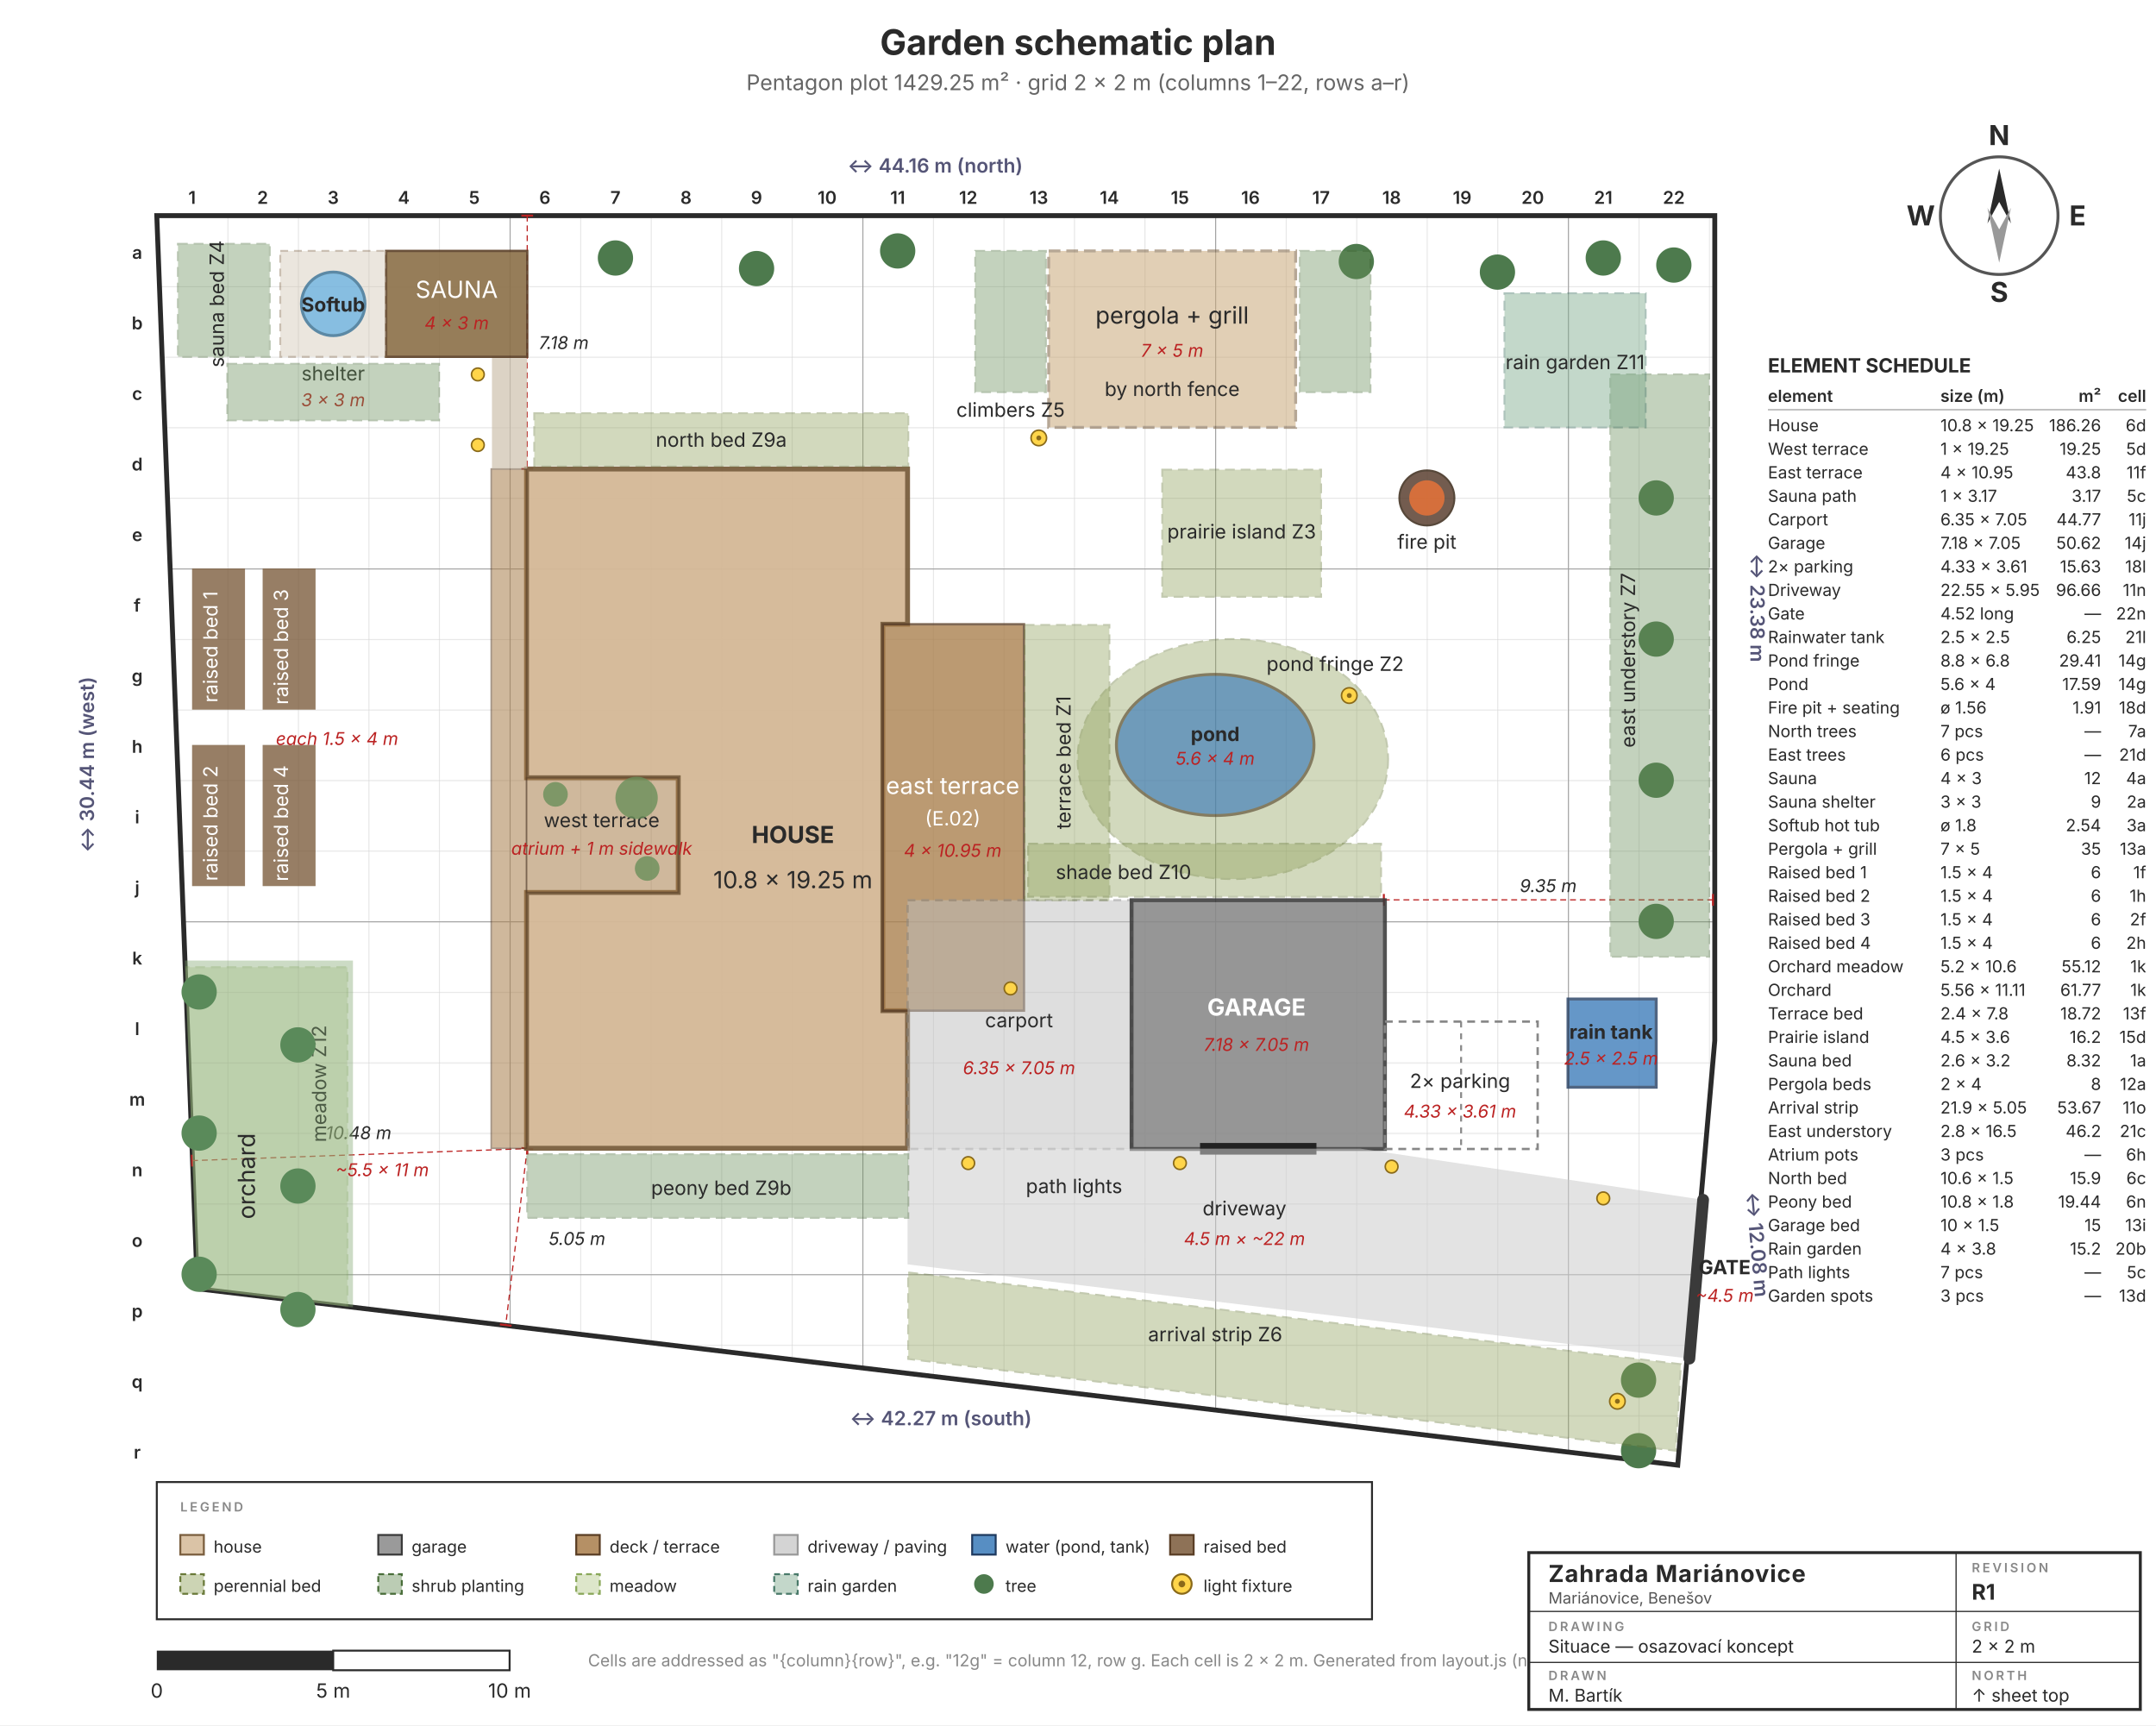
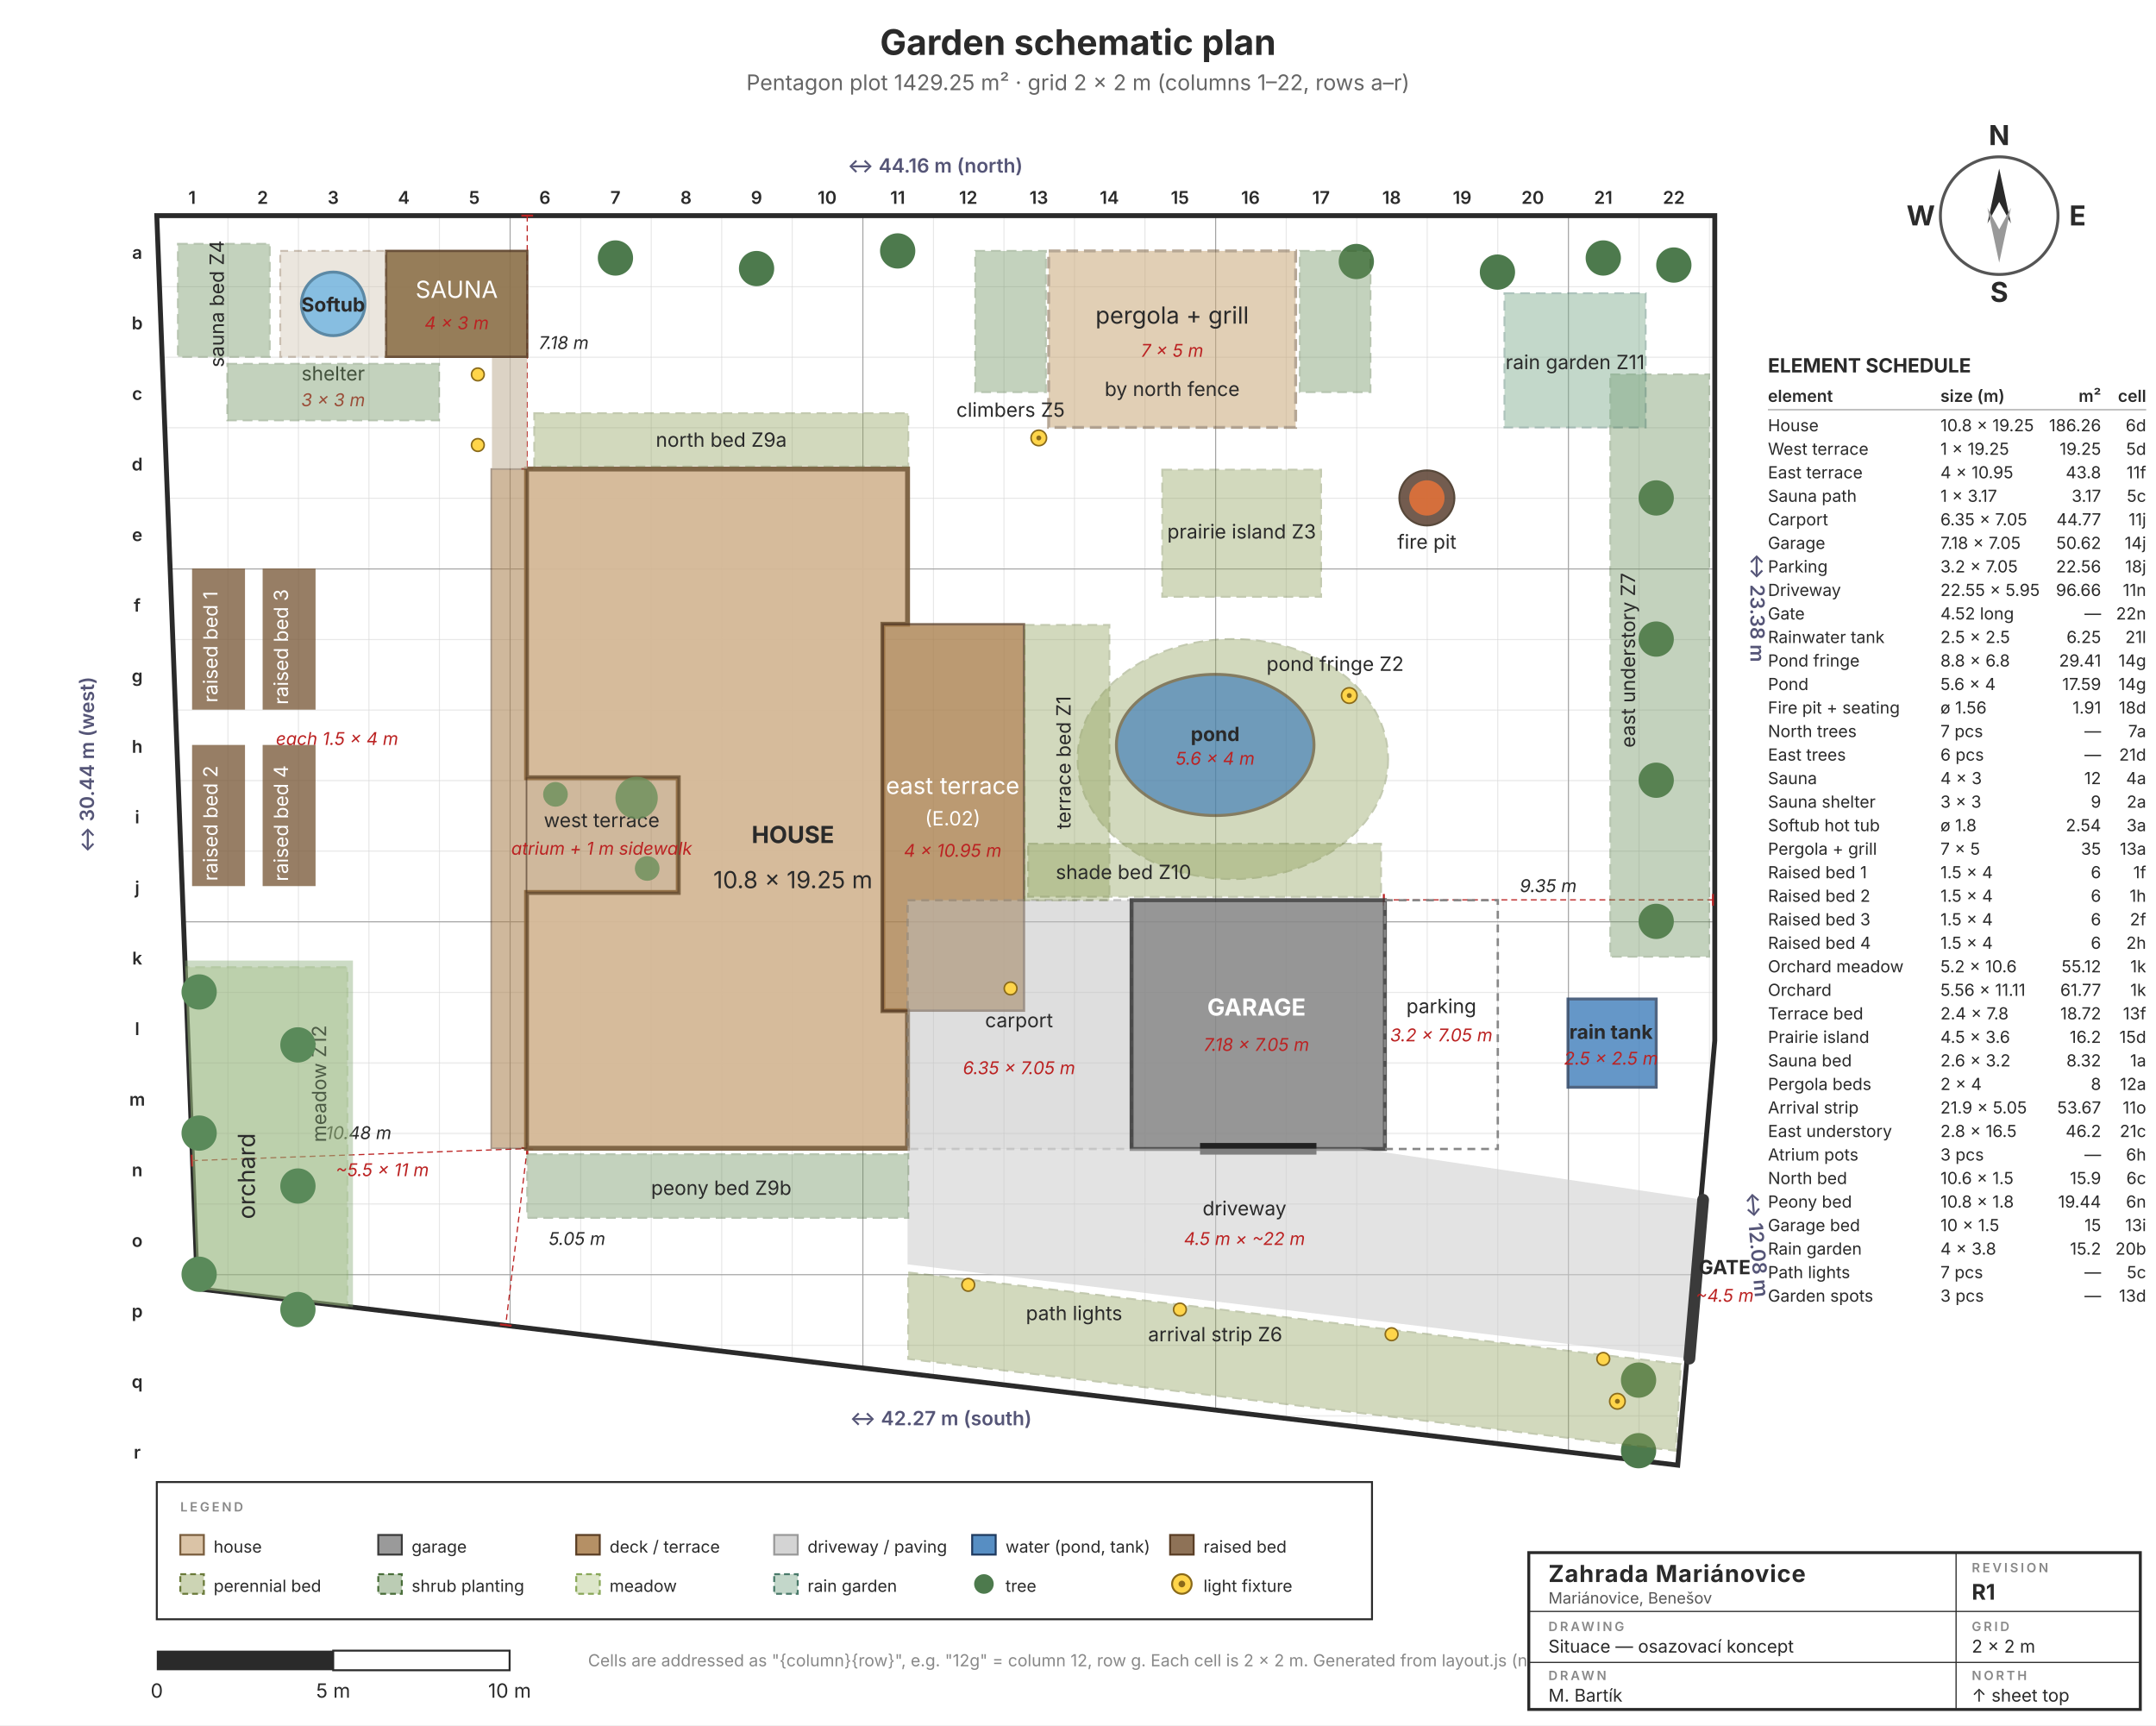
<svg xmlns="http://www.w3.org/2000/svg" viewBox="0 0 1100 880" font-family="-apple-system, BlinkMacSystemFont, sans-serif">
  <defs>
    <pattern id="cellgrid" width="36" height="36" patternUnits="userSpaceOnUse">
      <path d="M 36 0 L 0 0 0 36" fill="none" stroke="#d8d8d8" stroke-width="0.6" />
    </pattern>
    <pattern id="majorgrid" x="0" y="0" width="180" height="180" patternUnits="userSpaceOnUse">
      <rect width="180" height="180" fill="url(#cellgrid)" />
      <path d="M 180 0 L 0 0 0 180" fill="none" stroke="#a0a0a0" stroke-width="1" />
    </pattern>
    <clipPath id="plotShape">
      <polygon points="0,0 794.88,0 794.88,420.84 775.98,637.38 20.7,547.38" />
    </clipPath>
  </defs>
  <style>
    text { font-family: -apple-system, sans-serif; fill: #2a2a2a; }
    .title { font-size: 18px; font-weight: 700; text-anchor: middle; }
    .subtitle { font-size: 11px; fill: #666; text-anchor: middle; }
    .lbl { font-size: 12px; text-anchor: middle; }
    .lbl-w { font-size: 12px; text-anchor: middle; fill: white; }
    .lbl-sm { font-size: 10px; text-anchor: middle; }
    .lbl-sm-w { font-size: 10px; text-anchor: middle; fill: white; }
    .compass { font-size: 14px; font-weight: 700; text-anchor: middle; }
    .strana { font-size: 10px; fill: #557; font-weight: 600; text-anchor: middle; }
    .dim { font-size: 9px; fill: #b22; text-anchor: middle; font-style: italic; }
    .axis { font-size: 9px; fill: #555; text-anchor: middle; font-weight: 600; }
    .tb-proj { font-size: 12px; font-weight: 700; letter-spacing: 0.4px; }
    .tb-sub { font-size: 8px; fill: #555; }
    .tb-lbl { font-size: 6.5px; fill: #888; font-weight: 600; letter-spacing: 1.2px; }
    .tb-val { font-size: 9px; }
    .tb-rev { font-size: 11px; font-weight: 700; }
    .leg { font-size: 8.5px; }
    .note { font-size: 8.5px; fill: #888; }
  </style>
  <rect x="0" y="0" width="1100" height="880" fill="white" />
  <text x="550" y="28" class="title">Garden schematic plan</text>
  <text x="550" y="46" class="subtitle">Pentagon plot 1429.25 m² · grid 2 × 2 m (columns 1–22, rows a–r)</text>
  <g transform="translate(80, 110)">
    <g clip-path="url(#plotShape)">
      <rect x="-50" y="-10" width="900" height="700" fill="url(#majorgrid)" />
    </g>
    <polygon points="0,0 794.88,0 794.88,420.84 775.98,637.38 20.7,547.38" fill="none" stroke="#2a2a2a" stroke-width="2.5" />
    <g class="axis-labels" font-size="9" fill="#555" text-anchor="middle" font-weight="600">
      <text x="18" y="-6">1</text>
      <text x="54" y="-6">2</text>
      <text x="90" y="-6">3</text>
      <text x="126" y="-6">4</text>
      <text x="162" y="-6">5</text>
      <text x="198" y="-6">6</text>
      <text x="234" y="-6">7</text>
      <text x="270" y="-6">8</text>
      <text x="306" y="-6">9</text>
      <text x="342" y="-6">10</text>
      <text x="378" y="-6">11</text>
      <text x="414" y="-6">12</text>
      <text x="450" y="-6">13</text>
      <text x="486" y="-6">14</text>
      <text x="522" y="-6">15</text>
      <text x="558" y="-6">16</text>
      <text x="594" y="-6">17</text>
      <text x="630" y="-6">18</text>
      <text x="666" y="-6">19</text>
      <text x="702" y="-6">20</text>
      <text x="738" y="-6">21</text>
      <text x="774" y="-6">22</text>
    </g>
    <g class="axis-labels" font-size="9" fill="#555" text-anchor="middle" font-weight="600">
      <text x="-10" y="22">a</text>
      <text x="-10" y="58">b</text>
      <text x="-10" y="94">c</text>
      <text x="-10" y="130">d</text>
      <text x="-10" y="166">e</text>
      <text x="-10" y="202">f</text>
      <text x="-10" y="238">g</text>
      <text x="-10" y="274">h</text>
      <text x="-10" y="310">i</text>
      <text x="-10" y="346">j</text>
      <text x="-10" y="382">k</text>
      <text x="-10" y="418">l</text>
      <text x="-10" y="454">m</text>
      <text x="-10" y="490">n</text>
      <text x="-10" y="526">o</text>
      <text x="-10" y="562">p</text>
      <text x="-10" y="598">q</text>
      <text x="-10" y="634">r</text>
    </g>
    <text x="397.08" y="-21.96" class="strana">↔ 44.16 m (north)</text>
    <text x="813.06" y="199.98" class="strana" transform="rotate(90, 813.06, 199.98)">↔ 23.38 m</text>
    <text x="813.06" y="525.06" class="strana" transform="rotate(85, 813.06, 525.06)">↔ 12.08 m</text>
    <text x="399.96" y="617.04" class="strana">↔ 42.27 m (south)</text>
    <text x="-32.04" y="280.08" class="strana" transform="rotate(-90, -32.04, 280.08)">↔ 30.44 m (west)</text>
    <g stroke="#b22" stroke-width="0.6" fill="#b22">
      <line x1="189" y1="0" x2="189" y2="129.06" stroke-dasharray="3,2" />
      <line x1="186" y1="0" x2="192" y2="0" stroke-width="1" />
      <line x1="186" y1="129.06" x2="192" y2="129.06" stroke-width="1" />
      <text x="194.94" y="68.04" font-size="9" font-style="italic" stroke="none" text-anchor="start">7.18 m</text>
      <line x1="18" y1="482.04" x2="189" y2="475.92" stroke-dasharray="3,2" />
      <line x1="18.11" y1="485.04" x2="17.89" y2="479.04" stroke-width="1" />
      <line x1="189.11" y1="478.92" x2="188.89" y2="472.92" stroke-width="1" />
      <text x="102.96" y="471.06" font-size="9" font-style="italic" stroke="none" text-anchor="middle">10.48 m</text>
      <line x1="189" y1="475.92" x2="178.02" y2="565.92" stroke-dasharray="3,2" />
      <line x1="186.02" y1="475.56" x2="191.98" y2="476.28" stroke-width="1" />
      <line x1="175.04" y1="565.56" x2="181" y2="566.28" stroke-width="1" />
      <text x="199.98" y="525.06" font-size="9" font-style="italic" stroke="none" text-anchor="start">5.05 m</text>
      <line x1="626.04" y1="349.02" x2="793.98" y2="349.02" stroke-dasharray="3,2" />
      <line x1="626.04" y1="352.02" x2="626.04" y2="346.02" stroke-width="1" />
      <line x1="793.98" y1="352.02" x2="793.98" y2="346.02" stroke-width="1" />
      <text x="709.92" y="345.06" font-size="9" font-style="italic" stroke="none" text-anchor="middle">9.35 m</text>
    </g>
    <g class="el" data-id="house">
      <polygon points="188.64,129.24 383.04,129.24 383.04,208.44 370.44,208.44 370.44,405.54 383.04,405.54 383.04,475.74 188.64,475.74 188.64,345.24 266.04,345.24 266.04,286.74 188.64,286.74" fill="#d4b896" opacity="0.95" stroke="#7a5e3e" stroke-width="2.5" />
      <text x="324.54" y="320.04" class="lbl" font-size="20" font-weight="700">HOUSE</text>
      <text x="324.54" y="343.08" class="lbl">10.8 × 19.25 m</text>
    </g>
    <g class="el" data-id="westTerrace">
      <rect x="170.64" y="129.24" width="18" height="346.5" fill="#a87d4a" opacity="0.55" stroke="#5a3e25" stroke-width="0.8" />
      <rect x="188.64" y="286.74" width="77.4" height="58.5" fill="#a87d4a" opacity="0.55" stroke="#5a3e25" stroke-width="0.8" />
      <text x="226.98" y="311.94" class="lbl-sm">west terrace</text>
      <text x="226.98" y="325.98" class="dim">atrium + 1 m sidewalk</text>
    </g>
    <g class="el" data-id="eastTerrace">
      <rect x="370.44" y="208.44" width="72" height="197.1" fill="#a87d4a" opacity="0.78" stroke="#5a3e25" stroke-width="1.2" />
      <text x="406.08" y="295.02" class="lbl-w">east terrace</text>
      <text x="406.08" y="311.04" class="lbl-sm-w">(E.02)</text>
      <text x="406.08" y="327.06" class="dim" fill="#fff">4 × 10.95 m</text>
    </g>
    <g class="el" data-id="saunaPath">
      <rect x="171" y="72" width="18" height="57.06" fill="#cdc1ad" opacity="0.7" />
    </g>
    <g class="el" data-id="carport">
      <rect x="383.04" y="349.2" width="114.3" height="126.9" fill="#bdbdbd" opacity="0.5" stroke="#888" stroke-width="1.2" stroke-dasharray="4,3" />
      <text x="439.92" y="414" class="lbl-sm">carport</text>
      <text x="439.92" y="437.94" class="dim">6.35 × 7.05 m</text>
    </g>
    <g class="el" data-id="garage">
      <rect x="497.34" y="349.2" width="129.24" height="126.9" fill="#888" opacity="0.88" stroke="#3a3a3a" stroke-width="2" />
      <rect x="532.26" y="473.04" width="59.4" height="5.94" fill="#222" />
      <text x="561.06" y="408.06" class="lbl-w" font-size="14" font-weight="700">GARAGE</text>
      <text x="561.06" y="426.06" class="dim" fill="#fff">7.18 × 7.05 m</text>
    </g>
    <g class="el" data-id="parking">
-       <rect x="626.58" y="411.12" width="77.94" height="64.98" fill="none" stroke="#888" stroke-width="1.2" stroke-dasharray="4,3" />
-       <line x1="665.46" y1="411.12" x2="665.46" y2="476.1" fill="none" stroke="#888" stroke-width="1" stroke-dasharray="3,3" />
-       <text x="664.92" y="444.96" class="lbl-sm" fill="#666">2× parking</text>
-       <text x="664.92" y="460.08" class="dim">4.33 × 3.61 m</text>
+       <rect x="626.58" y="349.2" width="57.6" height="126.9" fill="none" stroke="#888" stroke-width="1.2" stroke-dasharray="4,3" />
+       <text x="655.38" y="406.8" class="lbl-sm" fill="#666">parking</text>
+       <text x="655.38" y="421.2" class="dim">3.2 × 7.05 m</text>
    </g>
    <g class="el" data-id="driveway">
      <polygon points="383.04,475.92 613.98,475.92 788.94,502.02 781.92,583.02 383.04,534.96" fill="#cccccc" opacity="0.55" />
      <text x="554.94" y="509.94" class="lbl-sm">driveway</text>
      <text x="554.94" y="525.06" class="dim">4.5 m × ~22 m</text>
    </g>
    <g class="el" data-id="gate">
      <line x1="788.94" y1="502.02" x2="781.92" y2="583.02" fill="none" stroke="#3a3a3a" stroke-width="6" stroke-linecap="round" />
      <text x="799.92" y="540" class="lbl-sm" font-weight="700" text-anchor="start">GATE</text>
      <text x="799.92" y="554.04" class="dim" text-anchor="start">~4.5 m</text>
    </g>
    <g class="el" data-id="rainTank">
      <rect x="720" y="399.6" width="45" height="45" fill="#3a7ab8" opacity="0.78" stroke="#1f3a5f" stroke-width="1.5" />
      <text x="741.96" y="419.94" class="lbl-sm" fill="#fff" font-weight="700">rain tank</text>
      <text x="741.96" y="433.08" class="dim" fill="#fff">2.5 × 2.5 m</text>
    </g>
    <g class="el" data-id="pondFringe">
      <ellipse cx="549" cy="277.2" rx="79.2" ry="61.2" fill="#8fa05a" opacity="0.4" stroke="#6a7a3a" stroke-width="1" stroke-dasharray="5,3" />
      <text x="601.2" y="232.2" class="lbl-sm" fill="#3a5a28">pond fringe Z2</text>
    </g>
    <g class="el" data-id="pond">
      <ellipse cx="540" cy="270" rx="50.4" ry="36" fill="#3a7ab8" opacity="0.65" stroke="#5a4a30" stroke-width="1.5" />
      <text x="540" y="268.02" class="lbl-sm" fill="#fff" font-weight="700">pond</text>
      <text x="540" y="280.08" class="dim" fill="#fff">5.6 × 4 m</text>
    </g>
    <g class="el" data-id="firePit">
      <circle cx="648" cy="144" r="14.04" fill="#5a4030" opacity="0.85" stroke="#3a2818" stroke-width="1" />
      <circle cx="648" cy="144" r="9" fill="#ff7733" opacity="0.7" />
      <text x="648" y="169.92" class="lbl-sm" fill="#5a4828">fire pit</text>
    </g>
    <g class="el" data-id="northTrees">
      <circle cx="234" cy="21.6" r="9" fill="#4d7a4d" />
      <circle cx="306" cy="27" r="9" fill="#4d7a4d" />
      <circle cx="378" cy="18" r="9" fill="#4d7a4d" />
      <circle cx="612" cy="23.4" r="9" fill="#4d7a4d" />
      <circle cx="684" cy="28.8" r="9" fill="#4d7a4d" />
      <circle cx="738" cy="21.6" r="9" fill="#4d7a4d" />
      <circle cx="774" cy="25.2" r="9" fill="#4d7a4d" />
    </g>
    <g class="el" data-id="eastTrees">
      <circle cx="765" cy="144" r="9" fill="#4d7a4d" />
      <circle cx="765" cy="216" r="9" fill="#4d7a4d" />
      <circle cx="765" cy="288" r="9" fill="#4d7a4d" />
      <circle cx="765" cy="360" r="9" fill="#4d7a4d" />
      <circle cx="756" cy="594" r="9" fill="#4d7a4d" />
      <circle cx="756" cy="630" r="9" fill="#4d7a4d" />
    </g>
    <g class="el" data-id="sauna">
      <rect x="117" y="18" width="72" height="54" fill="#8b6f47" opacity="0.9" stroke="#5a3e25" stroke-width="1.2" />
      <text x="153" y="41.94" class="lbl-w">SAUNA</text>
      <text x="153" y="57.96" class="dim" fill="#fff">4 × 3 m</text>
    </g>
    <g class="el" data-id="saunaShelter">
      <rect x="63" y="18" width="54" height="54" fill="#cdc1ad" opacity="0.4" stroke="#7a5e3e" stroke-width="1" stroke-dasharray="4,3" />
      <text x="90" y="84.06" class="lbl-sm" fill="#5a4828">shelter</text>
      <text x="90" y="97.2" class="dim">3 × 3 m</text>
    </g>
    <g class="el" data-id="softub">
      <circle cx="90" cy="45" r="16.2" fill="#5dade2" opacity="0.7" stroke="#1f618d" stroke-width="1.5" />
      <text x="90" y="48.96" class="lbl-sm" fill="#1f3a5f" font-weight="700">Softub</text>
    </g>
    <g class="el" data-id="pergola">
      <rect x="455.04" y="18" width="126" height="90" fill="#c8a878" opacity="0.55" stroke="#7a5e3e" stroke-width="1.5" stroke-dasharray="6,3" />
      <text x="518.04" y="55.08" class="lbl">pergola + grill</text>
      <text x="518.04" y="72" class="dim">7 × 5 m</text>
      <text x="518.04" y="91.98" class="lbl-sm" fill="#5a4828">by north fence</text>
    </g>
    <g class="el" data-id="raisedBed1">
      <rect x="18" y="180" width="27" height="72" fill="#7a5a3a" opacity="0.78" />
      <text x="30.96" y="219.96" class="lbl-sm-w" transform="rotate(-90, 30.96, 219.96)">raised bed 1</text>
    </g>
    <g class="el" data-id="raisedBed2">
      <rect x="18" y="270" width="27" height="72" fill="#7a5a3a" opacity="0.78" />
      <text x="30.96" y="309.96" class="lbl-sm-w" transform="rotate(-90, 30.96, 309.96)">raised bed 2</text>
    </g>
    <g class="el" data-id="raisedBed3">
      <rect x="54" y="180" width="27" height="72" fill="#7a5a3a" opacity="0.78" />
      <text x="66.96" y="219.96" class="lbl-sm-w" transform="rotate(-90, 66.96, 219.96)">raised bed 3</text>
    </g>
    <g class="el" data-id="raisedBed4">
      <rect x="54" y="270" width="27" height="72" fill="#7a5a3a" opacity="0.78" />
      <text x="66.96" y="309.96" class="lbl-sm-w" transform="rotate(-90, 66.96, 309.96)">raised bed 4</text>
      <text x="91.98" y="270" class="dim" text-anchor="start">each 1.5 × 4 m</text>
    </g>
    <g class="el" data-id="orchardMeadow">
      <g clip-path="url(#plotShape)">
        <rect x="3.6" y="383.4" width="93.6" height="190.8" fill="#b5c98a" opacity="0.35" stroke="#8aa85a" stroke-width="1" stroke-dasharray="5,3" />
      </g>
      <text x="86.4" y="442.8" class="lbl-sm" fill="#3a5a28" transform="rotate(-90, 86.4, 442.8)">meadow Z12</text>
    </g>
    <g class="el" data-id="orchard">
      <g clip-path="url(#plotShape)">
        <rect x="0" y="379.98" width="100.08" height="199.98" fill="#7fa66f" opacity="0.4" />
      </g>
      <circle cx="21.6" cy="396" r="9" fill="#5a8a5a" />
      <circle cx="72" cy="423" r="9" fill="#5a8a5a" />
      <circle cx="21.6" cy="468" r="9" fill="#5a8a5a" />
      <circle cx="72" cy="495" r="9" fill="#5a8a5a" />
      <circle cx="21.6" cy="540" r="9" fill="#5a8a5a" />
      <circle cx="72" cy="558" r="9" fill="#5a8a5a" />
      <text x="50.04" y="489.96" class="lbl" transform="rotate(-90, 50.04, 489.96)">orchard</text>
      <text x="115.02" y="489.96" class="dim" text-anchor="start">~5.5 × 11 m</text>
    </g>
    <g class="el" data-id="bedTerrace">
      <rect x="442.8" y="208.8" width="43.2" height="140.4" fill="#8fa05a" opacity="0.4" stroke="#6a7a3a" stroke-width="1" stroke-dasharray="5,3" />
      <text x="466.2" y="279" class="lbl-sm" fill="#3a5a28" transform="rotate(-90, 466.2, 279)">terrace bed Z1</text>
    </g>
    <g class="el" data-id="prairieIsland">
      <rect x="513" y="129.6" width="81" height="64.8" fill="#8fa05a" opacity="0.4" stroke="#6a7a3a" stroke-width="1" stroke-dasharray="5,3" />
      <text x="553.5" y="164.7" class="lbl-sm" fill="#3a5a28">prairie island Z3</text>
    </g>
    <g class="el" data-id="saunaBed">
      <rect x="10.8" y="14.4" width="46.8" height="57.6" fill="#6a8e5a" opacity="0.4" stroke="#4a6e3a" stroke-width="1" stroke-dasharray="5,3" />
      <rect x="36" y="75.6" width="108" height="28.8" fill="#6a8e5a" opacity="0.4" stroke="#4a6e3a" stroke-width="1" stroke-dasharray="5,3" />
      <text x="34.2" y="45" class="lbl-sm" fill="#3a5a28" transform="rotate(-90, 34.2, 45)">sauna bed Z4</text>
    </g>
    <g class="el" data-id="pergolaBeds">
      <rect x="417.6" y="18" width="36" height="72" fill="#6a8e5a" opacity="0.4" stroke="#4a6e3a" stroke-width="1" stroke-dasharray="5,3" />
      <rect x="583.2" y="18" width="36" height="72" fill="#6a8e5a" opacity="0.4" stroke="#4a6e3a" stroke-width="1" stroke-dasharray="5,3" />
      <text x="435.6" y="102.6" class="lbl-sm" fill="#3a5a28">climbers Z5</text>
    </g>
    <g class="el" data-id="arrivalStrip">
      <polygon points="383.4,539.1 777.6,585.9 774.9,630 383.4,583.2" fill="#8fa05a" opacity="0.4" stroke="#6a7a3a" stroke-width="1" stroke-dasharray="5,3" />
      <text x="540" y="574.2" class="lbl-sm" fill="#3a5a28">arrival strip Z6</text>
    </g>
    <g class="el" data-id="eastUnderstory">
      <rect x="741.6" y="81" width="50.4" height="297" fill="#6a8e5a" opacity="0.4" stroke="#4a6e3a" stroke-width="1" stroke-dasharray="5,3" />
      <text x="754.2" y="226.8" class="lbl-sm" fill="#3a5a28" transform="rotate(-90, 754.2, 226.8)">east understory Z7</text>
    </g>
    <g class="el" data-id="atriumPots">
      <circle cx="203.4" cy="295.2" r="6.3" fill="#6a8e5a" opacity="0.8" />
      <circle cx="244.8" cy="297" r="10.8" fill="#6a8e5a" opacity="0.8" />
      <circle cx="250.2" cy="333" r="6.3" fill="#6a8e5a" opacity="0.8" />
    </g>
    <g class="el" data-id="northFoundation">
      <rect x="192.6" y="100.8" width="190.8" height="27" fill="#8fa05a" opacity="0.4" stroke="#6a7a3a" stroke-width="1" stroke-dasharray="5,3" />
      <text x="288" y="117.9" class="lbl-sm" fill="#3a5a28">north bed Z9a</text>
    </g>
    <g class="el" data-id="southFoundation">
      <rect x="189" y="478.8" width="194.4" height="32.4" fill="#6a8e5a" opacity="0.4" stroke="#4a6e3a" stroke-width="1" stroke-dasharray="5,3" />
      <text x="288" y="499.5" class="lbl-sm" fill="#3a5a28">peony bed Z9b</text>
    </g>
    <g class="el" data-id="garageFaceBed">
      <rect x="444.6" y="320.4" width="180" height="27" fill="#8fa05a" opacity="0.4" stroke="#6a7a3a" stroke-width="1" stroke-dasharray="5,3" />
      <text x="493.2" y="338.4" class="lbl-sm" fill="#3a5a28">shade bed Z10</text>
    </g>
    <g class="el" data-id="rainGarden">
      <rect x="687.6" y="39.6" width="72" height="68.4" fill="#7aa88a" opacity="0.45" stroke="#4a7a6a" stroke-width="1" stroke-dasharray="5,3" />
      <text x="723.6" y="78.3" class="lbl-sm" fill="#3a5a28">rain garden Z11</text>
    </g>
    <g class="el" data-id="pathLights">
-       <circle cx="414" cy="483.3" r="3.24" fill="#ffd54a" stroke="#8a6a1a" stroke-width="0.8" />
-       <circle cx="522" cy="483.3" r="3.24" fill="#ffd54a" stroke="#8a6a1a" stroke-width="0.8" />
-       <circle cx="630" cy="485.1" r="3.24" fill="#ffd54a" stroke="#8a6a1a" stroke-width="0.8" />
-       <circle cx="738" cy="501.3" r="3.24" fill="#ffd54a" stroke="#8a6a1a" stroke-width="0.8" />
+       <circle cx="414" cy="545.4" r="3.24" fill="#ffd54a" stroke="#8a6a1a" stroke-width="0.8" />
+       <circle cx="522" cy="558" r="3.24" fill="#ffd54a" stroke="#8a6a1a" stroke-width="0.8" />
+       <circle cx="630" cy="570.6" r="3.24" fill="#ffd54a" stroke="#8a6a1a" stroke-width="0.8" />
+       <circle cx="738" cy="583.2" r="3.24" fill="#ffd54a" stroke="#8a6a1a" stroke-width="0.8" />
      <circle cx="163.8" cy="81" r="3.24" fill="#ffd54a" stroke="#8a6a1a" stroke-width="0.8" />
      <circle cx="163.8" cy="117" r="3.24" fill="#ffd54a" stroke="#8a6a1a" stroke-width="0.8" />
      <circle cx="435.6" cy="394.2" r="3.24" fill="#ffd54a" stroke="#8a6a1a" stroke-width="0.8" />
-       <text x="468" y="498.6" class="lbl-sm" fill="#8a6a1a">path lights</text>
+       <text x="468" y="563.4" class="lbl-sm" fill="#8a6a1a">path lights</text>
    </g>
    <g class="el" data-id="gardenSpots">
      <circle cx="745.2" cy="604.8" r="3.96" fill="#ffd54a" stroke="#8a6a1a" stroke-width="0.8" />
      <circle cx="745.2" cy="604.8" r="1.26" fill="#8a6a1a" />
      <circle cx="608.4" cy="244.8" r="3.96" fill="#ffd54a" stroke="#8a6a1a" stroke-width="0.8" />
      <circle cx="608.4" cy="244.8" r="1.26" fill="#8a6a1a" />
      <circle cx="450" cy="113.4" r="3.96" fill="#ffd54a" stroke="#8a6a1a" stroke-width="0.8" />
      <circle cx="450" cy="113.4" r="1.26" fill="#8a6a1a" />
    </g>
  </g>
  <g transform="translate(1020, 110)">
    <circle cx="0" cy="0" r="30" fill="white" stroke="#555" stroke-width="1.5" />
    <path d="M 0 -24 L 6 4 L 0 -7 L -6 4 Z" fill="#2a2a2a" />
    <path d="M 0 7 L 6 -4 L 0 24 L -6 -4 Z" fill="#999" />
    <text x="0" y="-36" class="compass">N</text>
    <text x="0" y="44" class="compass">S</text>
    <text x="-40" y="5" class="compass">W</text>
    <text x="40" y="5" class="compass">E</text>
  </g>
  <g transform="translate(902, 190)" font-size="8.5" fill="#2a2a2a">
    <text x="0" y="0" font-weight="700" font-size="10">ELEMENT SCHEDULE</text>
    <text x="0" y="15" fill="#555" font-weight="600">element</text>
    <text x="88" y="15" fill="#555" font-weight="600">size (m)</text>
    <text x="170" y="15" fill="#555" font-weight="600" text-anchor="end">m²</text>
    <text x="193" y="15" fill="#555" font-weight="600" text-anchor="end">cell</text>
    <line x1="0" y1="19" x2="193" y2="19" stroke="#bbb" stroke-width="0.8" />
    <text x="0" y="30">House</text>
    <text x="88" y="30">10.8 × 19.25</text>
    <text x="170" y="30" text-anchor="end">186.26</text>
    <text x="193" y="30" text-anchor="end">6d</text>
    <text x="0" y="42">West terrace</text>
    <text x="88" y="42">1 × 19.25</text>
    <text x="170" y="42" text-anchor="end">19.25</text>
    <text x="193" y="42" text-anchor="end">5d</text>
    <text x="0" y="54">East terrace</text>
    <text x="88" y="54">4 × 10.95</text>
    <text x="170" y="54" text-anchor="end">43.8</text>
    <text x="193" y="54" text-anchor="end">11f</text>
    <text x="0" y="66">Sauna path</text>
    <text x="88" y="66">1 × 3.17</text>
    <text x="170" y="66" text-anchor="end">3.17</text>
    <text x="193" y="66" text-anchor="end">5c</text>
    <text x="0" y="78">Carport</text>
    <text x="88" y="78">6.35 × 7.05</text>
    <text x="170" y="78" text-anchor="end">44.77</text>
    <text x="193" y="78" text-anchor="end">11j</text>
    <text x="0" y="90">Garage</text>
    <text x="88" y="90">7.18 × 7.05</text>
    <text x="170" y="90" text-anchor="end">50.62</text>
    <text x="193" y="90" text-anchor="end">14j</text>
-     <text x="0" y="102">2× parking</text>
-     <text x="88" y="102">4.33 × 3.61</text>
-     <text x="170" y="102" text-anchor="end">15.63</text>
-     <text x="193" y="102" text-anchor="end">18l</text>
+     <text x="0" y="102">Parking</text>
+     <text x="88" y="102">3.2 × 7.05</text>
+     <text x="170" y="102" text-anchor="end">22.56</text>
+     <text x="193" y="102" text-anchor="end">18j</text>
    <text x="0" y="114">Driveway</text>
    <text x="88" y="114">22.55 × 5.95</text>
    <text x="170" y="114" text-anchor="end">96.66</text>
    <text x="193" y="114" text-anchor="end">11n</text>
    <text x="0" y="126">Gate</text>
    <text x="88" y="126">4.52 long</text>
    <text x="170" y="126" text-anchor="end">—</text>
    <text x="193" y="126" text-anchor="end">22n</text>
    <text x="0" y="138">Rainwater tank</text>
    <text x="88" y="138">2.5 × 2.5</text>
    <text x="170" y="138" text-anchor="end">6.25</text>
    <text x="193" y="138" text-anchor="end">21l</text>
    <text x="0" y="150">Pond fringe</text>
    <text x="88" y="150">8.8 × 6.8</text>
    <text x="170" y="150" text-anchor="end">29.41</text>
    <text x="193" y="150" text-anchor="end">14g</text>
    <text x="0" y="162">Pond</text>
    <text x="88" y="162">5.6 × 4</text>
    <text x="170" y="162" text-anchor="end">17.59</text>
    <text x="193" y="162" text-anchor="end">14g</text>
    <text x="0" y="174">Fire pit + seating</text>
    <text x="88" y="174">ø 1.56</text>
    <text x="170" y="174" text-anchor="end">1.91</text>
    <text x="193" y="174" text-anchor="end">18d</text>
    <text x="0" y="186">North trees</text>
    <text x="88" y="186">7 pcs</text>
    <text x="170" y="186" text-anchor="end">—</text>
    <text x="193" y="186" text-anchor="end">7a</text>
    <text x="0" y="198">East trees</text>
    <text x="88" y="198">6 pcs</text>
    <text x="170" y="198" text-anchor="end">—</text>
    <text x="193" y="198" text-anchor="end">21d</text>
    <text x="0" y="210">Sauna</text>
    <text x="88" y="210">4 × 3</text>
    <text x="170" y="210" text-anchor="end">12</text>
    <text x="193" y="210" text-anchor="end">4a</text>
    <text x="0" y="222">Sauna shelter</text>
    <text x="88" y="222">3 × 3</text>
    <text x="170" y="222" text-anchor="end">9</text>
    <text x="193" y="222" text-anchor="end">2a</text>
    <text x="0" y="234">Softub hot tub</text>
    <text x="88" y="234">ø 1.8</text>
    <text x="170" y="234" text-anchor="end">2.54</text>
    <text x="193" y="234" text-anchor="end">3a</text>
    <text x="0" y="246">Pergola + grill</text>
    <text x="88" y="246">7 × 5</text>
    <text x="170" y="246" text-anchor="end">35</text>
    <text x="193" y="246" text-anchor="end">13a</text>
    <text x="0" y="258">Raised bed 1</text>
    <text x="88" y="258">1.5 × 4</text>
    <text x="170" y="258" text-anchor="end">6</text>
    <text x="193" y="258" text-anchor="end">1f</text>
    <text x="0" y="270">Raised bed 2</text>
    <text x="88" y="270">1.5 × 4</text>
    <text x="170" y="270" text-anchor="end">6</text>
    <text x="193" y="270" text-anchor="end">1h</text>
    <text x="0" y="282">Raised bed 3</text>
    <text x="88" y="282">1.5 × 4</text>
    <text x="170" y="282" text-anchor="end">6</text>
    <text x="193" y="282" text-anchor="end">2f</text>
    <text x="0" y="294">Raised bed 4</text>
    <text x="88" y="294">1.5 × 4</text>
    <text x="170" y="294" text-anchor="end">6</text>
    <text x="193" y="294" text-anchor="end">2h</text>
    <text x="0" y="306">Orchard meadow</text>
    <text x="88" y="306">5.2 × 10.6</text>
    <text x="170" y="306" text-anchor="end">55.12</text>
    <text x="193" y="306" text-anchor="end">1k</text>
    <text x="0" y="318">Orchard</text>
    <text x="88" y="318">5.56 × 11.11</text>
    <text x="170" y="318" text-anchor="end">61.77</text>
    <text x="193" y="318" text-anchor="end">1k</text>
    <text x="0" y="330">Terrace bed</text>
    <text x="88" y="330">2.4 × 7.8</text>
    <text x="170" y="330" text-anchor="end">18.72</text>
    <text x="193" y="330" text-anchor="end">13f</text>
    <text x="0" y="342">Prairie island</text>
    <text x="88" y="342">4.5 × 3.6</text>
    <text x="170" y="342" text-anchor="end">16.2</text>
    <text x="193" y="342" text-anchor="end">15d</text>
    <text x="0" y="354">Sauna bed</text>
    <text x="88" y="354">2.6 × 3.2</text>
    <text x="170" y="354" text-anchor="end">8.32</text>
    <text x="193" y="354" text-anchor="end">1a</text>
    <text x="0" y="366">Pergola beds</text>
    <text x="88" y="366">2 × 4</text>
    <text x="170" y="366" text-anchor="end">8</text>
    <text x="193" y="366" text-anchor="end">12a</text>
    <text x="0" y="378">Arrival strip</text>
    <text x="88" y="378">21.9 × 5.05</text>
    <text x="170" y="378" text-anchor="end">53.67</text>
    <text x="193" y="378" text-anchor="end">11o</text>
    <text x="0" y="390">East understory</text>
    <text x="88" y="390">2.8 × 16.5</text>
    <text x="170" y="390" text-anchor="end">46.2</text>
    <text x="193" y="390" text-anchor="end">21c</text>
    <text x="0" y="402">Atrium pots</text>
    <text x="88" y="402">3 pcs</text>
    <text x="170" y="402" text-anchor="end">—</text>
    <text x="193" y="402" text-anchor="end">6h</text>
    <text x="0" y="414">North bed</text>
    <text x="88" y="414">10.6 × 1.5</text>
    <text x="170" y="414" text-anchor="end">15.9</text>
    <text x="193" y="414" text-anchor="end">6c</text>
    <text x="0" y="426">Peony bed</text>
    <text x="88" y="426">10.8 × 1.8</text>
    <text x="170" y="426" text-anchor="end">19.44</text>
    <text x="193" y="426" text-anchor="end">6n</text>
    <text x="0" y="438">Garage bed</text>
    <text x="88" y="438">10 × 1.5</text>
    <text x="170" y="438" text-anchor="end">15</text>
    <text x="193" y="438" text-anchor="end">13i</text>
    <text x="0" y="450">Rain garden</text>
    <text x="88" y="450">4 × 3.8</text>
    <text x="170" y="450" text-anchor="end">15.2</text>
    <text x="193" y="450" text-anchor="end">20b</text>
    <text x="0" y="462">Path lights</text>
    <text x="88" y="462">7 pcs</text>
    <text x="170" y="462" text-anchor="end">—</text>
    <text x="193" y="462" text-anchor="end">5c</text>
    <text x="0" y="474">Garden spots</text>
    <text x="88" y="474">3 pcs</text>
    <text x="170" y="474" text-anchor="end">—</text>
    <text x="193" y="474" text-anchor="end">13d</text>
  </g>
  <g>
    <rect x="80" y="756" width="620" height="70" fill="white" stroke="#2a2a2a" stroke-width="1" />
    <text x="92" y="771" class="tb-lbl">LEGEND</text>
    <rect x="92" y="783" width="12" height="10" fill="#d4b896" fill-opacity="0.85" stroke="#7a5e3e" stroke-width="1" />
    <text x="109" y="792" class="leg">house</text>
    <rect x="193" y="783" width="12" height="10" fill="#888888" fill-opacity="0.85" stroke="#3a3a3a" stroke-width="1" />
    <text x="210" y="792" class="leg">garage</text>
    <rect x="294" y="783" width="12" height="10" fill="#a87d4a" fill-opacity="0.85" stroke="#5a3e25" stroke-width="1" />
    <text x="311" y="792" class="leg">deck / terrace</text>
    <rect x="395" y="783" width="12" height="10" fill="#cccccc" fill-opacity="0.85" stroke="#9a9a9a" stroke-width="1" />
    <text x="412" y="792" class="leg">driveway / paving</text>
    <rect x="496" y="783" width="12" height="10" fill="#3a7ab8" fill-opacity="0.85" stroke="#1f3a5f" stroke-width="1" />
    <text x="513" y="792" class="leg">water (pond, tank)</text>
    <rect x="597" y="783" width="12" height="10" fill="#7a5a3a" fill-opacity="0.85" stroke="#5a3e25" stroke-width="1" />
    <text x="614" y="792" class="leg">raised bed</text>
    <rect x="92" y="803" width="12" height="10" fill="#8fa05a" fill-opacity="0.45" stroke="#6a7a3a" stroke-width="1" stroke-dasharray="3,2" />
    <text x="109" y="812" class="leg">perennial bed</text>
    <rect x="193" y="803" width="12" height="10" fill="#6a8e5a" fill-opacity="0.45" stroke="#4a6e3a" stroke-width="1" stroke-dasharray="3,2" />
    <text x="210" y="812" class="leg">shrub planting</text>
    <rect x="294" y="803" width="12" height="10" fill="#b5c98a" fill-opacity="0.45" stroke="#8aa85a" stroke-width="1" stroke-dasharray="3,2" />
    <text x="311" y="812" class="leg">meadow</text>
    <rect x="395" y="803" width="12" height="10" fill="#7aa88a" fill-opacity="0.45" stroke="#4a7a6a" stroke-width="1" stroke-dasharray="3,2" />
    <text x="412" y="812" class="leg">rain garden</text>
    <circle cx="502" cy="808" r="5" fill="#4d7a4d" />
    <text x="513" y="812" class="leg">tree</text>
    <circle cx="603" cy="808" r="5" fill="#ffd54a" stroke="#8a6a1a" stroke-width="1" />
    <circle cx="603" cy="808" r="1.7" fill="#8a6a1a" />
    <text x="614" y="812" class="leg">light fixture</text>
  </g>
  <g transform="translate(80, 842)">
    <rect x="0" y="0" width="90" height="10" fill="#2a2a2a" />
    <rect x="90" y="0" width="90" height="10" fill="white" stroke="#2a2a2a" stroke-width="1" />
    <text x="0" y="24" class="lbl-sm" text-anchor="start">0</text>
    <text x="90" y="24" class="lbl-sm">5 m</text>
    <text x="180" y="24" class="lbl-sm">10 m</text>
  </g>
  <text x="300" y="850" class="note">Cells are addressed as "{column}{row}", e.g. "12g" = column 12, row g. Each cell is 2 × 2 m. Generated from layout.js (node generate-svg.js).</text>
  <g>
    <rect x="780" y="792" width="312" height="80" fill="white" stroke="#2a2a2a" stroke-width="1.5" />
    <line x1="780" y1="822" x2="1092" y2="822" stroke="#2a2a2a" stroke-width="0.6" />
    <line x1="780" y1="848" x2="1092" y2="848" stroke="#2a2a2a" stroke-width="0.6" />
    <line x1="998" y1="792" x2="998" y2="872" stroke="#2a2a2a" stroke-width="0.6" />
    <text x="790" y="807" class="tb-proj">Zahrada Mariánovice</text>
    <text x="790" y="818" class="tb-sub">Mariánovice, Benešov</text>
    <text x="1006" y="802" class="tb-lbl">REVISION</text>
    <text x="1006" y="816" class="tb-rev">R1</text>
    <text x="790" y="832" class="tb-lbl">DRAWING</text>
    <text x="790" y="843" class="tb-val">Situace — osazovací koncept</text>
    <text x="1006" y="832" class="tb-lbl">GRID</text>
    <text x="1006" y="843" class="tb-val">2 × 2 m</text>
    <text x="790" y="857" class="tb-lbl">DRAWN</text>
    <text x="790" y="868" class="tb-val">M. Bartík</text>
    <text x="1006" y="857" class="tb-lbl">NORTH</text>
    <text x="1006" y="868" class="tb-val">↑ sheet top</text>
  </g>
</svg>
